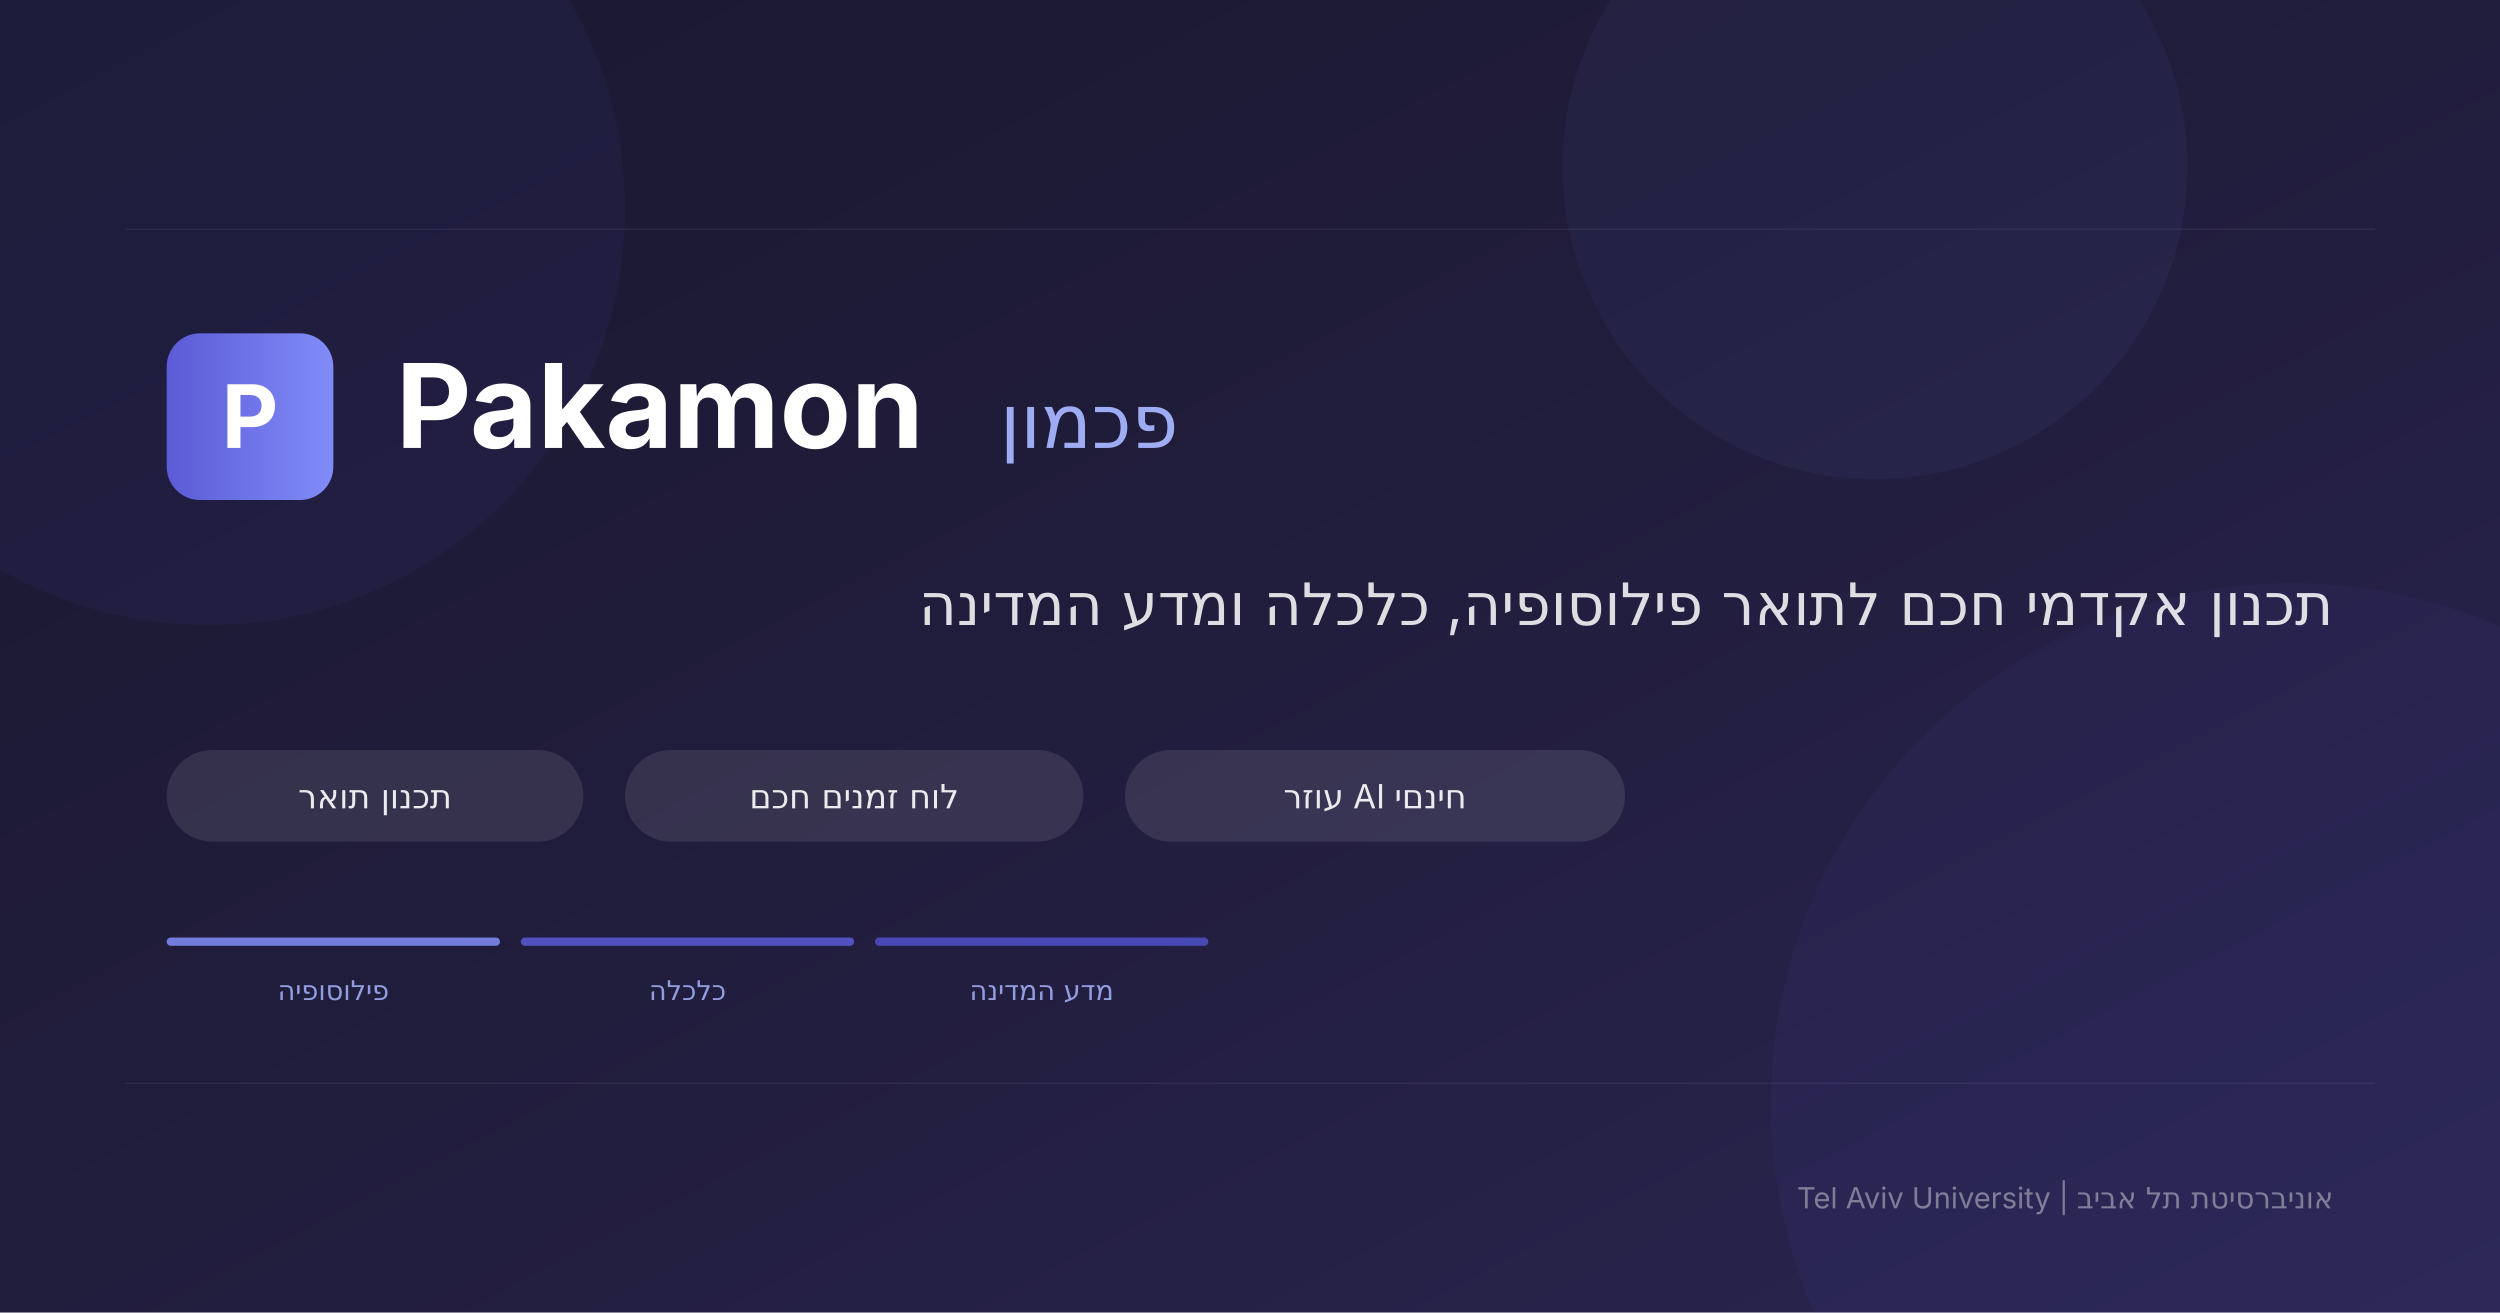
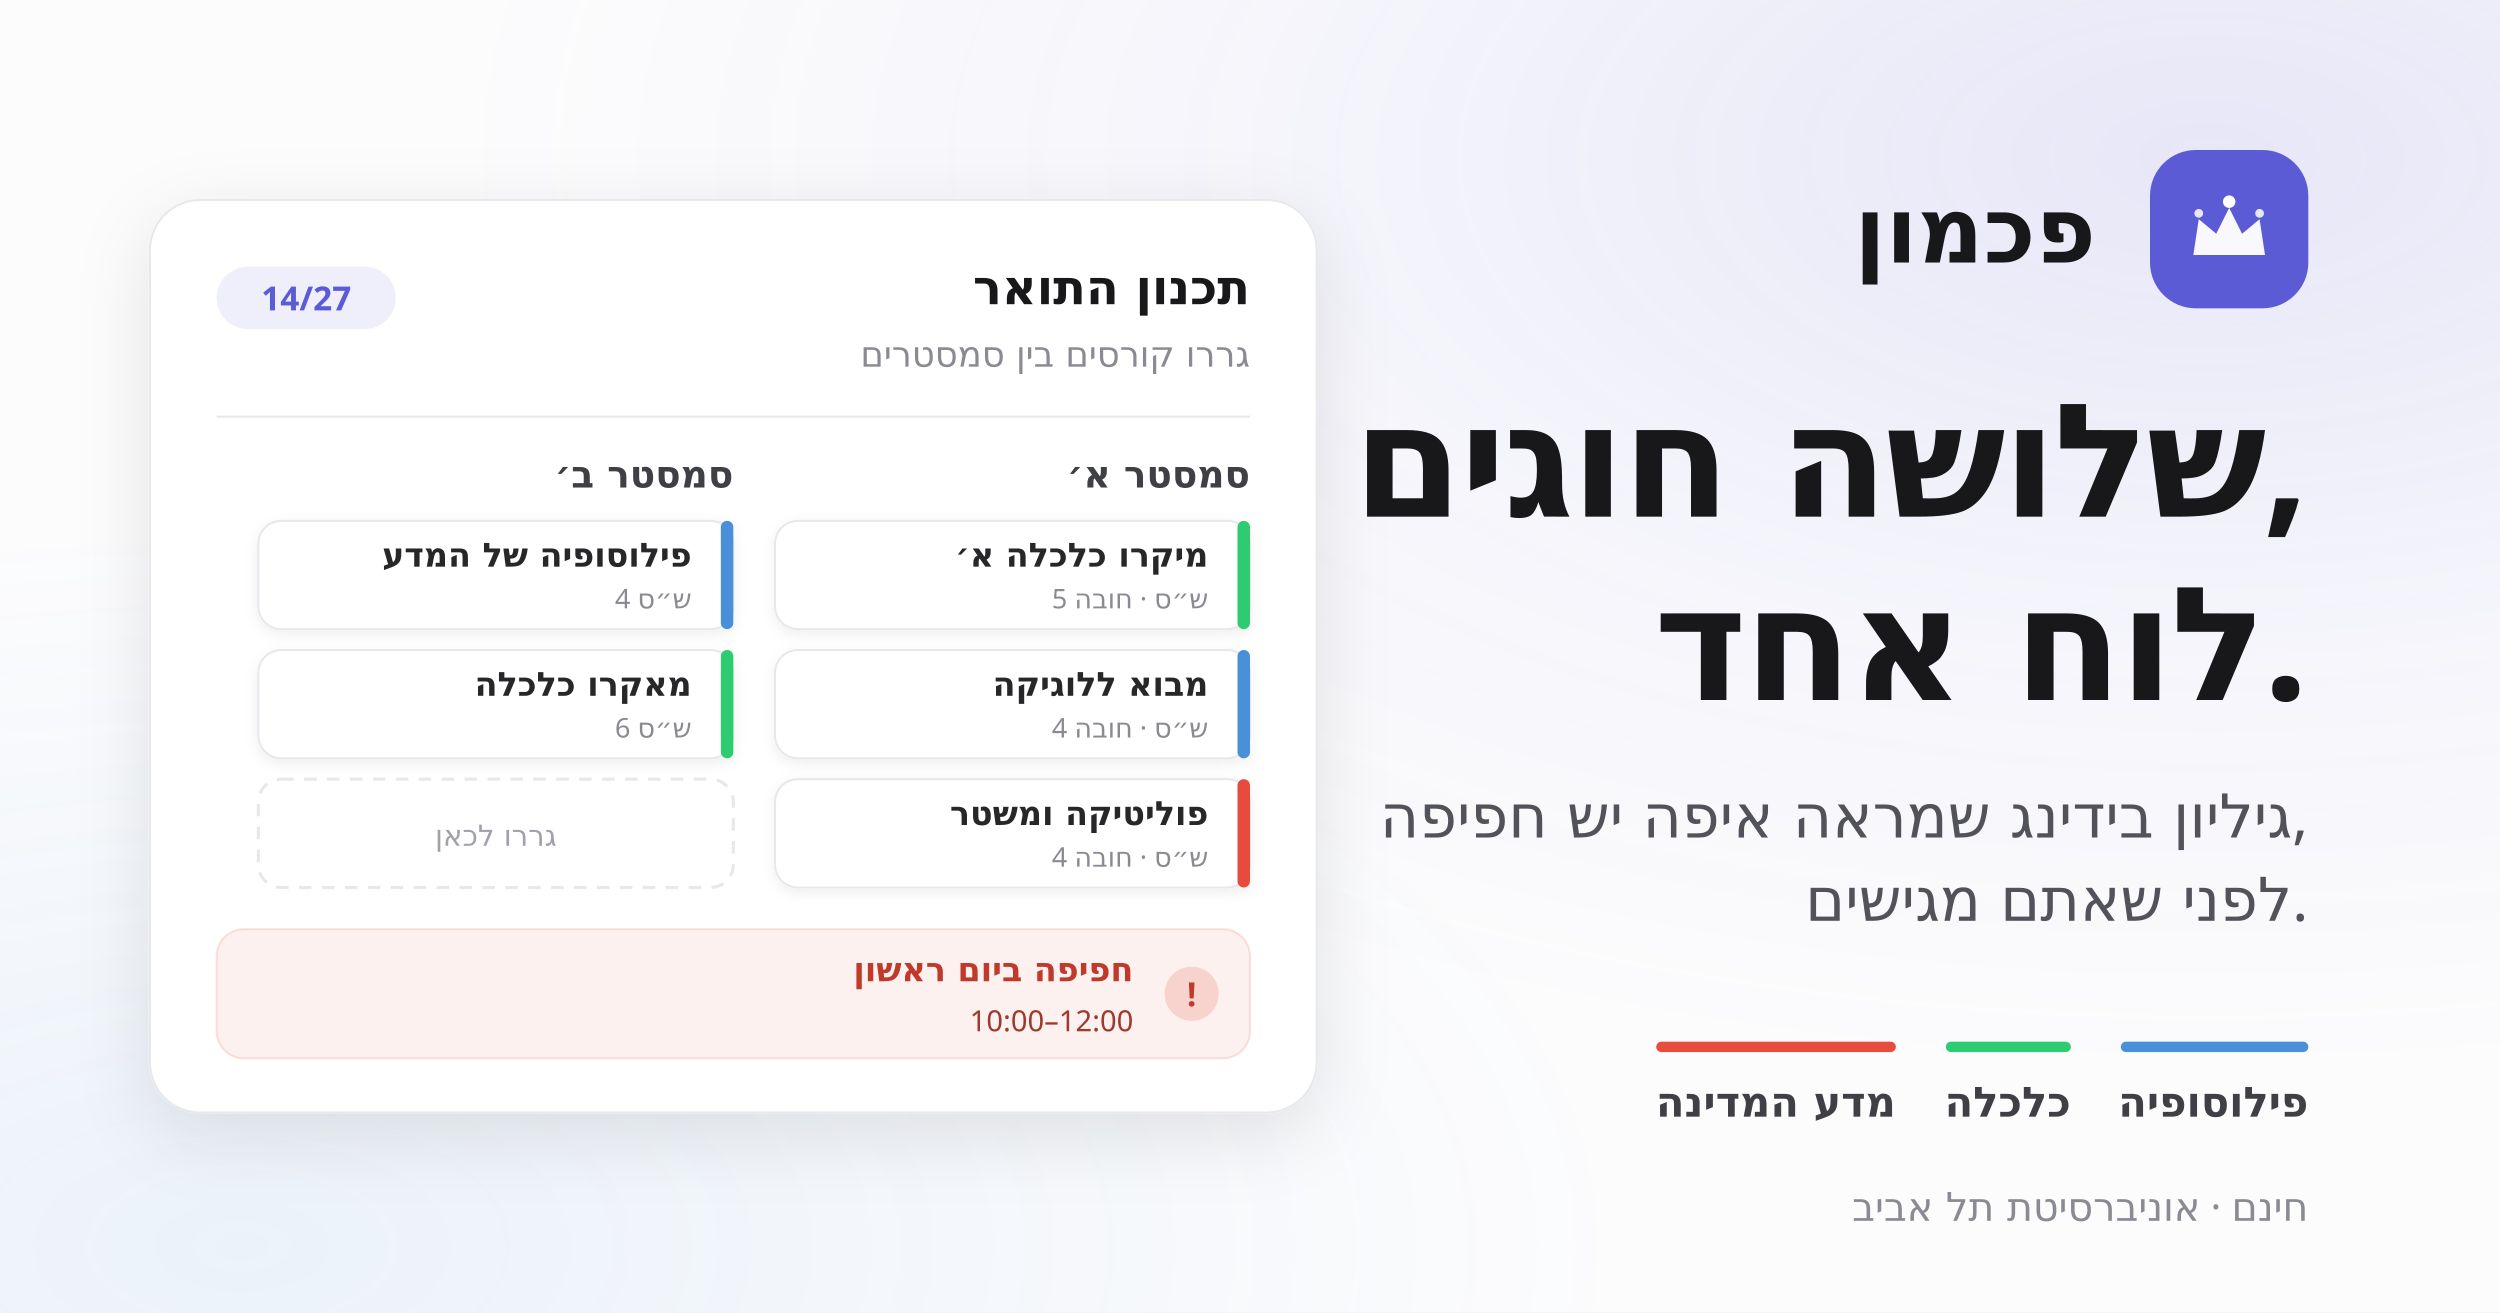
- <svg xmlns="http://www.w3.org/2000/svg" width="1200" height="630" viewBox="0 0 1200 630">
+ <svg xmlns="http://www.w3.org/2000/svg" width="1200" height="630" viewBox="0 0 1200 630" font-family="'Assistant','Heebo','Segoe UI',system-ui,-apple-system,sans-serif">
  <defs>
-     <linearGradient id="bg" x1="0%" y1="0%" x2="100%" y2="100%">
-       <stop offset="0%" style="stop-color:#1a1830;stop-opacity:1" />
-       <stop offset="50%" style="stop-color:#211d3d;stop-opacity:1" />
-       <stop offset="100%" style="stop-color:#2a2550;stop-opacity:1" />
-     </linearGradient>
-     <linearGradient id="accent" x1="0%" y1="0%" x2="100%" y2="0%">
-       <stop offset="0%" style="stop-color:#5B5BD6;stop-opacity:1" />
-       <stop offset="100%" style="stop-color:#818cf8;stop-opacity:1" />
-     </linearGradient>
+     <radialGradient id="wash" cx="88%" cy="12%" r="70%">
+       <stop offset="0%" stop-color="#5B5BD6" stop-opacity="0.13" />
+       <stop offset="55%" stop-color="#5B5BD6" stop-opacity="0.04" />
+       <stop offset="100%" stop-color="#5B5BD6" stop-opacity="0" />
+     </radialGradient>
+     <radialGradient id="wash2" cx="10%" cy="95%" r="55%">
+       <stop offset="0%" stop-color="#4A90D9" stop-opacity="0.09" />
+       <stop offset="100%" stop-color="#4A90D9" stop-opacity="0" />
+     </radialGradient>
+     <filter id="lift" x="-30%" y="-30%" width="160%" height="160%">
+       <feDropShadow dx="0" dy="10" stdDeviation="18" flood-color="#18181B" flood-opacity="0.10" />
+     </filter>
+     <filter id="chip" x="-40%" y="-40%" width="180%" height="180%">
+       <feDropShadow dx="0" dy="2" stdDeviation="3" flood-color="#18181B" flood-opacity="0.07" />
+     </filter>
  </defs>
-   <rect width="1200" height="630" fill="url(#bg)" />
-   <circle cx="100" cy="100" r="200" fill="#5B5BD6" opacity="0.06" />
-   <circle cx="1100" cy="530" r="250" fill="#5B5BD6" opacity="0.06" />
-   <circle cx="900" cy="80" r="150" fill="#818cf8" opacity="0.05" />
-   <line x1="60" y1="520" x2="1140" y2="520" stroke="#ffffff" stroke-width="0.5" opacity="0.08" />
-   <line x1="60" y1="110" x2="1140" y2="110" stroke="#ffffff" stroke-width="0.5" opacity="0.08" />
-   <rect x="80" y="160" width="80" height="80" rx="16" fill="url(#accent)" />
-   <text x="120" y="215" font-family="system-ui, -apple-system, sans-serif" font-size="42" font-weight="700" fill="#ffffff" text-anchor="middle">P</text>
-   <text x="190" y="215" font-family="system-ui, -apple-system, sans-serif" font-size="56" font-weight="700" fill="#ffffff" text-anchor="start">Pakamon</text>
-   <text x="480" y="215" font-family="system-ui, -apple-system, sans-serif" font-size="36" font-weight="400" fill="#a5b4fc" text-anchor="start" opacity="0.95">פכמון</text>
-   <text x="1120" y="300" font-family="system-ui, -apple-system, sans-serif" font-size="28" font-weight="400" fill="#ffffff" opacity="0.85" text-anchor="end">
-     תכנון אקדמי חכם לתואר פילוסופיה, כלכלה ומדע המדינה
-   </text>
-   <rect x="80" y="360" width="200" height="44" rx="22" fill="#ffffff" opacity="0.1" />
-   <text x="180" y="388" font-family="system-ui, -apple-system, sans-serif" font-size="16" fill="#ffffff" text-anchor="middle" opacity="0.9">תכנון תואר</text>
-   <rect x="300" y="360" width="220" height="44" rx="22" fill="#ffffff" opacity="0.1" />
-   <text x="410" y="388" font-family="system-ui, -apple-system, sans-serif" font-size="16" fill="#ffffff" text-anchor="middle" opacity="0.9">לוח זמנים חכם</text>
-   <rect x="540" y="360" width="240" height="44" rx="22" fill="#ffffff" opacity="0.1" />
-   <text x="660" y="388" font-family="system-ui, -apple-system, sans-serif" font-size="16" fill="#ffffff" text-anchor="middle" opacity="0.9">עוזר AI חינםי</text>
-   <rect x="80" y="450" width="160" height="4" rx="2" fill="#818cf8" opacity="0.85" />
-   <rect x="250" y="450" width="160" height="4" rx="2" fill="#5B5BD6" opacity="0.85" />
-   <rect x="420" y="450" width="160" height="4" rx="2" fill="#4F4FC9" opacity="0.85" />
-   <text x="160" y="480" font-family="system-ui, -apple-system, sans-serif" font-size="13" fill="#a5b4fc" text-anchor="middle" opacity="0.85">פילוסופיה</text>
-   <text x="330" y="480" font-family="system-ui, -apple-system, sans-serif" font-size="13" fill="#a5b4fc" text-anchor="middle" opacity="0.85">כלכלה</text>
-   <text x="500" y="480" font-family="system-ui, -apple-system, sans-serif" font-size="13" fill="#a5b4fc" text-anchor="middle" opacity="0.85">מדע המדינה</text>
-   <text x="1120" y="580" font-family="system-ui, -apple-system, sans-serif" font-size="14" fill="#ffffff" text-anchor="end" opacity="0.4">Tel Aviv University | אוניברסיטת תל אביב</text>
+   <rect width="1200" height="630" fill="#FCFCFD" />
+   <rect width="1200" height="630" fill="url(#wash)" />
+   <rect width="1200" height="630" fill="url(#wash2)" />
+   <rect x="1032" y="72" width="76" height="76" rx="22" fill="#5B5BD6" />
+   <g transform="translate(1046,86) scale(2.0)">
+     <path d="M3.4 18.2 L4.7 9.6 L8.9 13.1 L12 6.9 L15.1 13.1 L19.3 9.6 L20.6 18.2 Z" fill="#ffffff" fill-opacity="0.96" />
+     <circle cx="12" cy="5.4" r="1.5" fill="#ffffff" />
+     <circle cx="4.7" cy="8.2" r="1.05" fill="#ffffff" fill-opacity="0.85" />
+     <circle cx="19.3" cy="8.2" r="1.05" fill="#ffffff" fill-opacity="0.85" />
+   </g>
+   <text x="1006" y="126" text-anchor="end" font-size="44" font-weight="800" fill="#18181B">פכמון</text>
+   <text x="1108" y="248" text-anchor="end" font-size="76" font-weight="800" fill="#18181B" letter-spacing="-1.5">שלושה חוגים,</text>
+   <text x="1108" y="336" text-anchor="end" font-size="76" font-weight="800" fill="#18181B" letter-spacing="-1.5">לוח אחד.</text>
+   <text x="1108" y="402" text-anchor="end" font-size="29" font-weight="500" fill="#52525B">גיליון בידינג שמראה איפה יש חפיפה,</text>
+   <text x="1108" y="442" text-anchor="end" font-size="29" font-weight="500" fill="#52525B">לפני שאתם מגישים.</text>
+   <g>
+     <rect x="1018" y="500" width="90" height="5" rx="2.5" fill="#4A90D9" />
+     <text x="1108" y="536" text-anchor="end" font-size="20" font-weight="600" fill="#3F3F46">פילוסופיה</text>
+     <rect x="934" y="500" width="60" height="5" rx="2.5" fill="#2ECC71" />
+     <text x="994" y="536" text-anchor="end" font-size="20" font-weight="600" fill="#3F3F46">כלכלה</text>
+     <rect x="795" y="500" width="115" height="5" rx="2.5" fill="#E74C3C" />
+     <text x="910" y="536" text-anchor="end" font-size="20" font-weight="600" fill="#3F3F46">מדע המדינה</text>
+   </g>
+   <text x="1108" y="586" text-anchor="end" font-size="19" font-weight="500" fill="#8A8A93">חינם · אוניברסיטת תל אביב</text>
+   <g filter="url(#lift)">
+     <rect x="72" y="96" width="560" height="438" rx="24" fill="#FFFFFF" stroke="#E8E8EC" stroke-width="1" />
+   </g>
+   <text x="600" y="146" text-anchor="end" font-size="23" font-weight="700" fill="#18181B">תכנון התואר</text>
+   <text x="600" y="176" text-anchor="end" font-size="17" font-weight="500" fill="#8A8A93">גררו קורסים בין סמסטרים</text>
+   <rect x="104" y="128" width="86" height="30" rx="15" fill="#5B5BD6" fill-opacity="0.10" />
+   <text x="147" y="149" text-anchor="middle" font-size="16" font-weight="700" fill="#5B5BD6">14/27</text>
+   <line x1="104" y1="200" x2="600" y2="200" stroke="#E8E8EC" stroke-width="1" />
+   <text x="600" y="234" text-anchor="end" font-size="18" font-weight="700" fill="#3F3F46">סמסטר א׳</text>
+   <text x="352" y="234" text-anchor="end" font-size="18" font-weight="700" fill="#3F3F46">סמסטר ב׳</text>
+   <g filter="url(#chip)">
+     <rect x="372" y="250" width="228" height="52" rx="11" fill="#FFFFFF" stroke="#E8E8EC" />
+     <rect x="594" y="250" width="6" height="52" rx="3" fill="#2ECC71" />
+     <rect x="372" y="312" width="228" height="52" rx="11" fill="#FFFFFF" stroke="#E8E8EC" />
+     <rect x="594" y="312" width="6" height="52" rx="3" fill="#4A90D9" />
+     <rect x="372" y="374" width="228" height="52" rx="11" fill="#FFFFFF" stroke="#E8E8EC" />
+     <rect x="594" y="374" width="6" height="52" rx="3" fill="#E74C3C" />
+   </g>
+   <text x="580" y="272" text-anchor="end" font-size="16" font-weight="600" fill="#27272A">מיקרו כלכלה א׳</text>
+   <text x="580" y="292" text-anchor="end" font-size="13" fill="#8A8A93">5 ש״ס · חובה</text>
+   <text x="580" y="334" text-anchor="end" font-size="16" font-weight="600" fill="#27272A">מבוא ללוגיקה</text>
+   <text x="580" y="354" text-anchor="end" font-size="13" fill="#8A8A93">4 ש״ס · חובה</text>
+   <text x="580" y="396" text-anchor="end" font-size="16" font-weight="600" fill="#27272A">פוליטיקה ומשטר</text>
+   <text x="580" y="416" text-anchor="end" font-size="13" fill="#8A8A93">4 ש״ס · חובה</text>
+   <g filter="url(#chip)">
+     <rect x="124" y="250" width="228" height="52" rx="11" fill="#FFFFFF" stroke="#E8E8EC" />
+     <rect x="346" y="250" width="6" height="52" rx="3" fill="#4A90D9" />
+     <rect x="124" y="312" width="228" height="52" rx="11" fill="#FFFFFF" stroke="#E8E8EC" />
+     <rect x="346" y="312" width="6" height="52" rx="3" fill="#2ECC71" />
+   </g>
+   <text x="332" y="272" text-anchor="end" font-size="16" font-weight="600" fill="#27272A">פילוסופיה של המדע</text>
+   <text x="332" y="292" text-anchor="end" font-size="13" fill="#8A8A93">4 ש״ס</text>
+   <text x="332" y="334" text-anchor="end" font-size="16" font-weight="600" fill="#27272A">מאקרו כלכלה</text>
+   <text x="332" y="354" text-anchor="end" font-size="13" fill="#8A8A93">6 ש״ס</text>
+   <rect x="124" y="374" width="228" height="52" rx="11" fill="none" stroke="#E8E8EC" stroke-width="1.5" stroke-dasharray="6 5" />
+   <text x="238" y="406" text-anchor="middle" font-size="14" fill="#A1A1AA">גררו לכאן</text>
+   <rect x="104" y="446" width="496" height="62" rx="13" fill="#E74C3C" fill-opacity="0.08" stroke="#E74C3C" stroke-opacity="0.16" />
+   <circle cx="572" cy="477" r="13" fill="#E74C3C" fill-opacity="0.18" />
+   <text x="572" y="483" text-anchor="middle" font-size="16" font-weight="800" fill="#C0392B">!</text>
+   <text x="544" y="471" text-anchor="end" font-size="16" font-weight="700" fill="#C0392B">חפיפה ביום ראשון</text>
+   <text x="544" y="495" text-anchor="end" font-size="14" fill="#9C3A2E" direction="ltr">10:00–12:00</text>
</svg>
